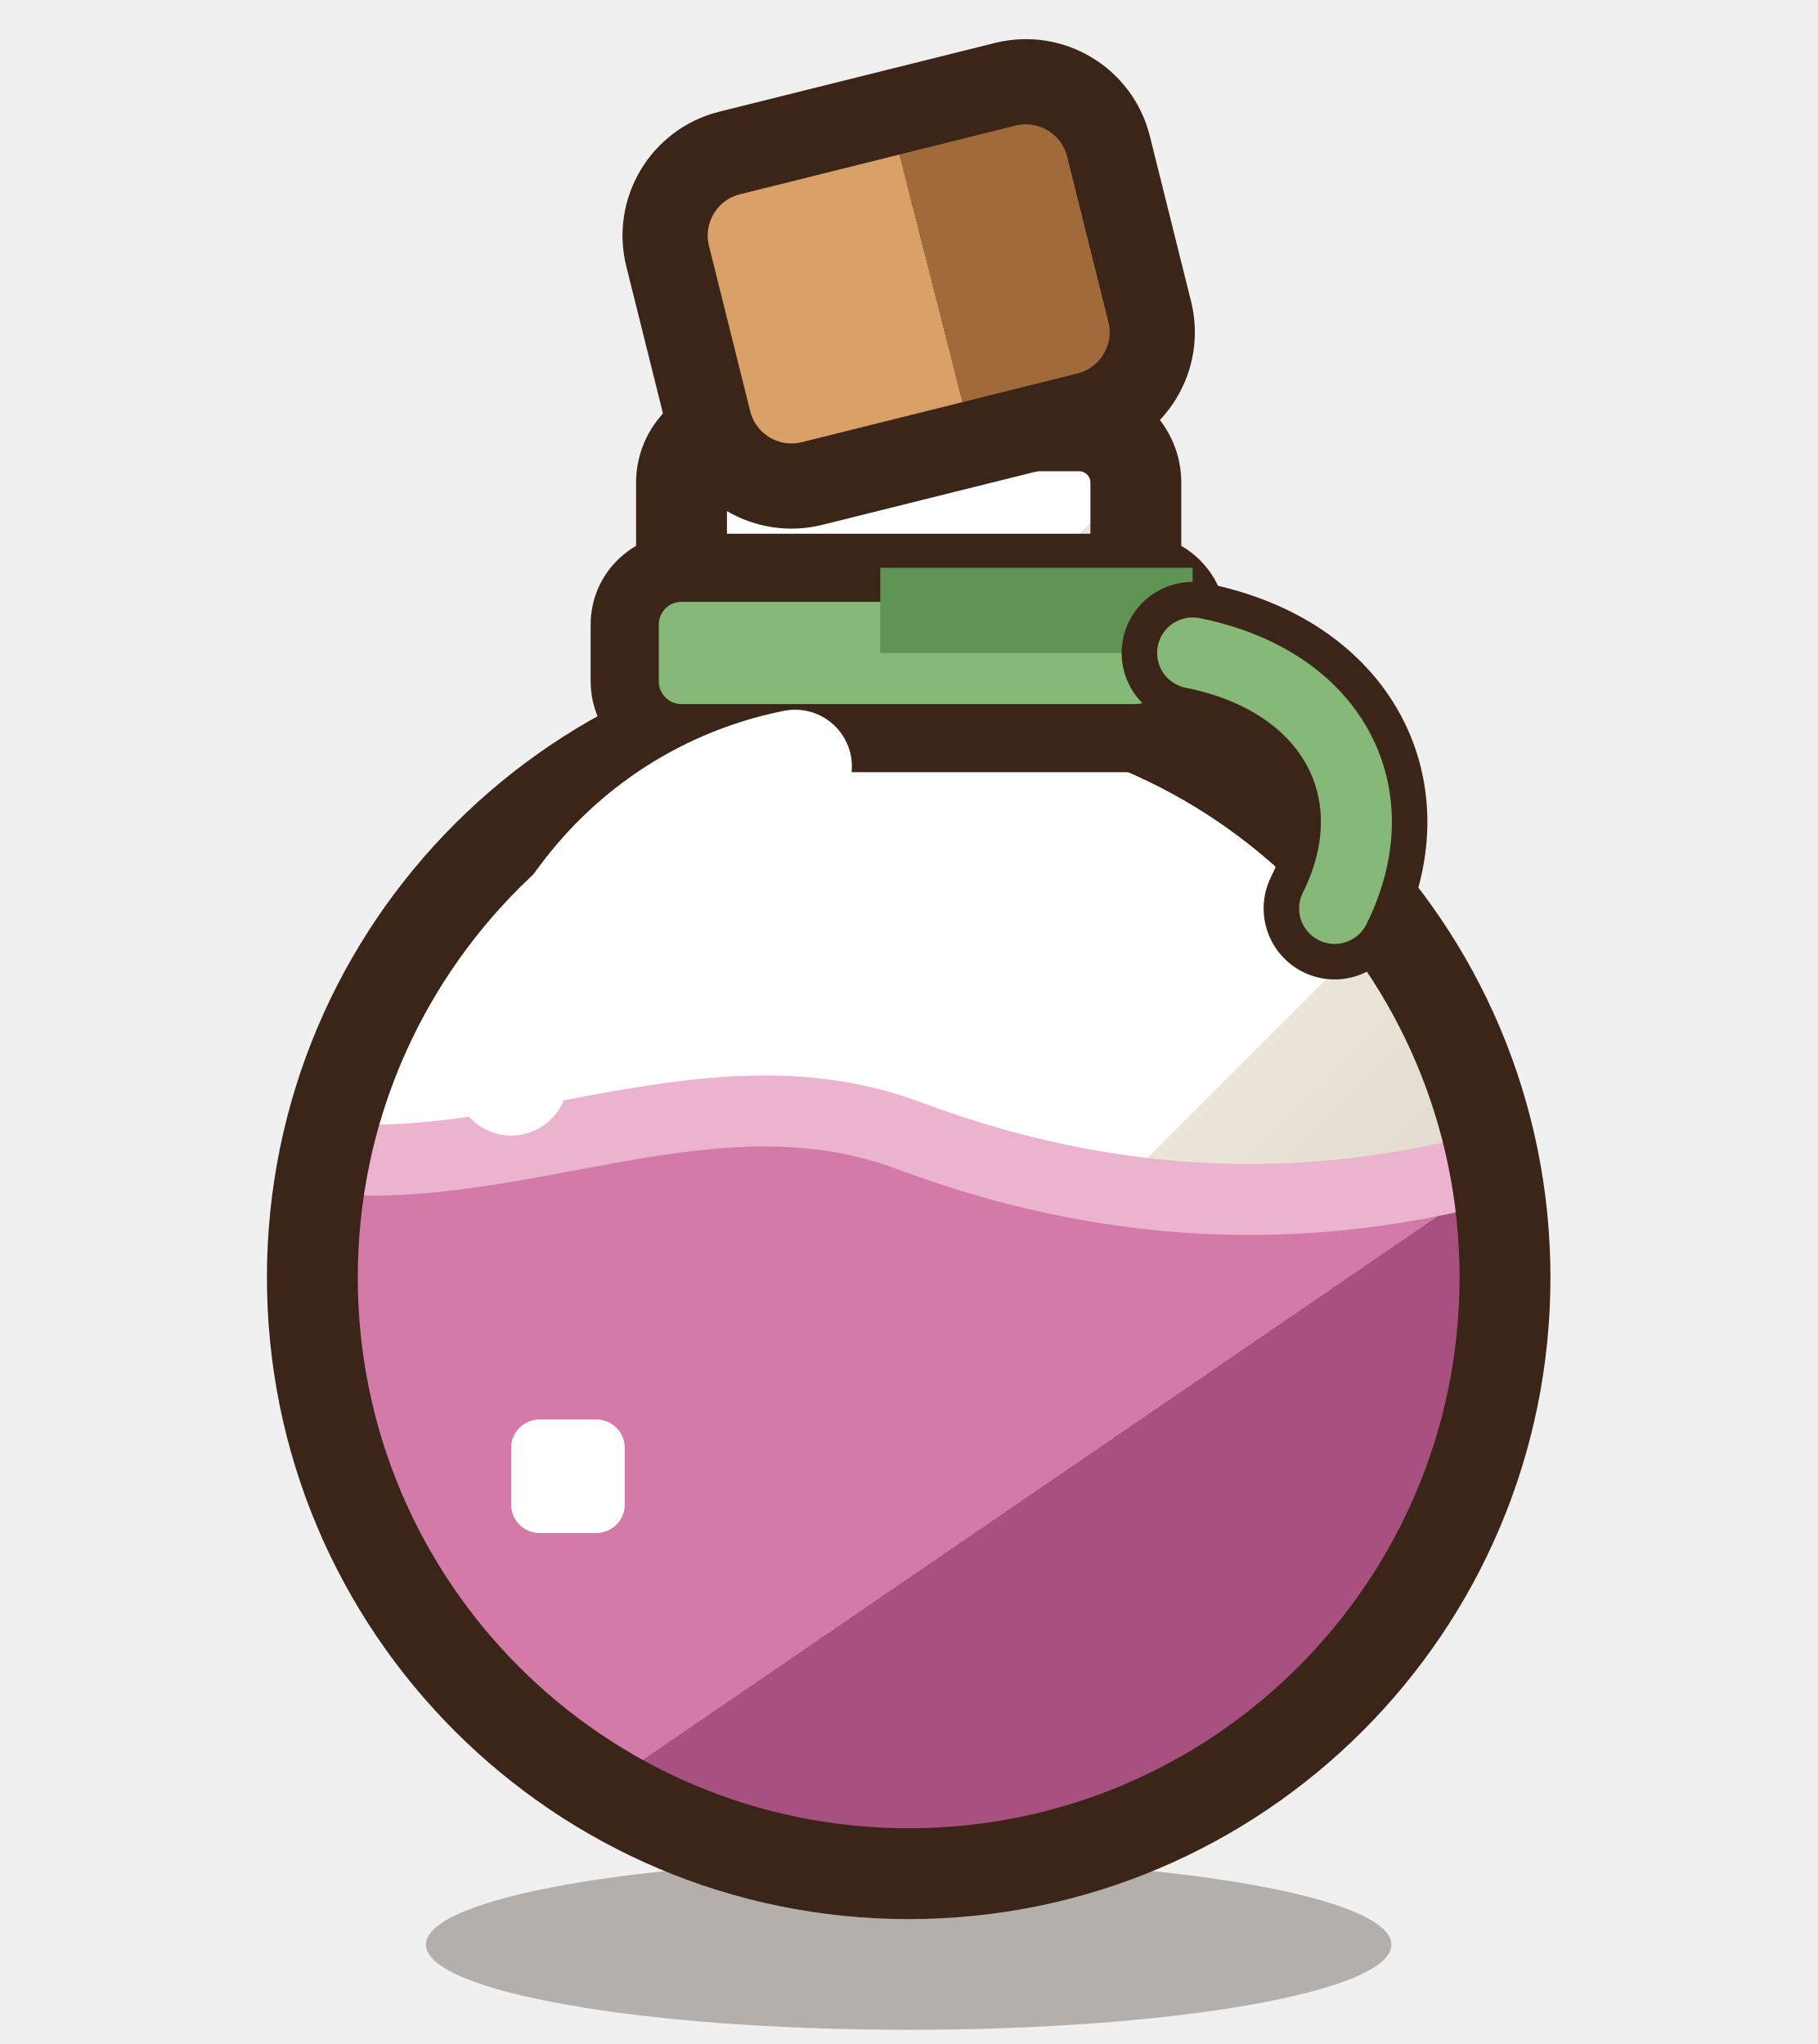
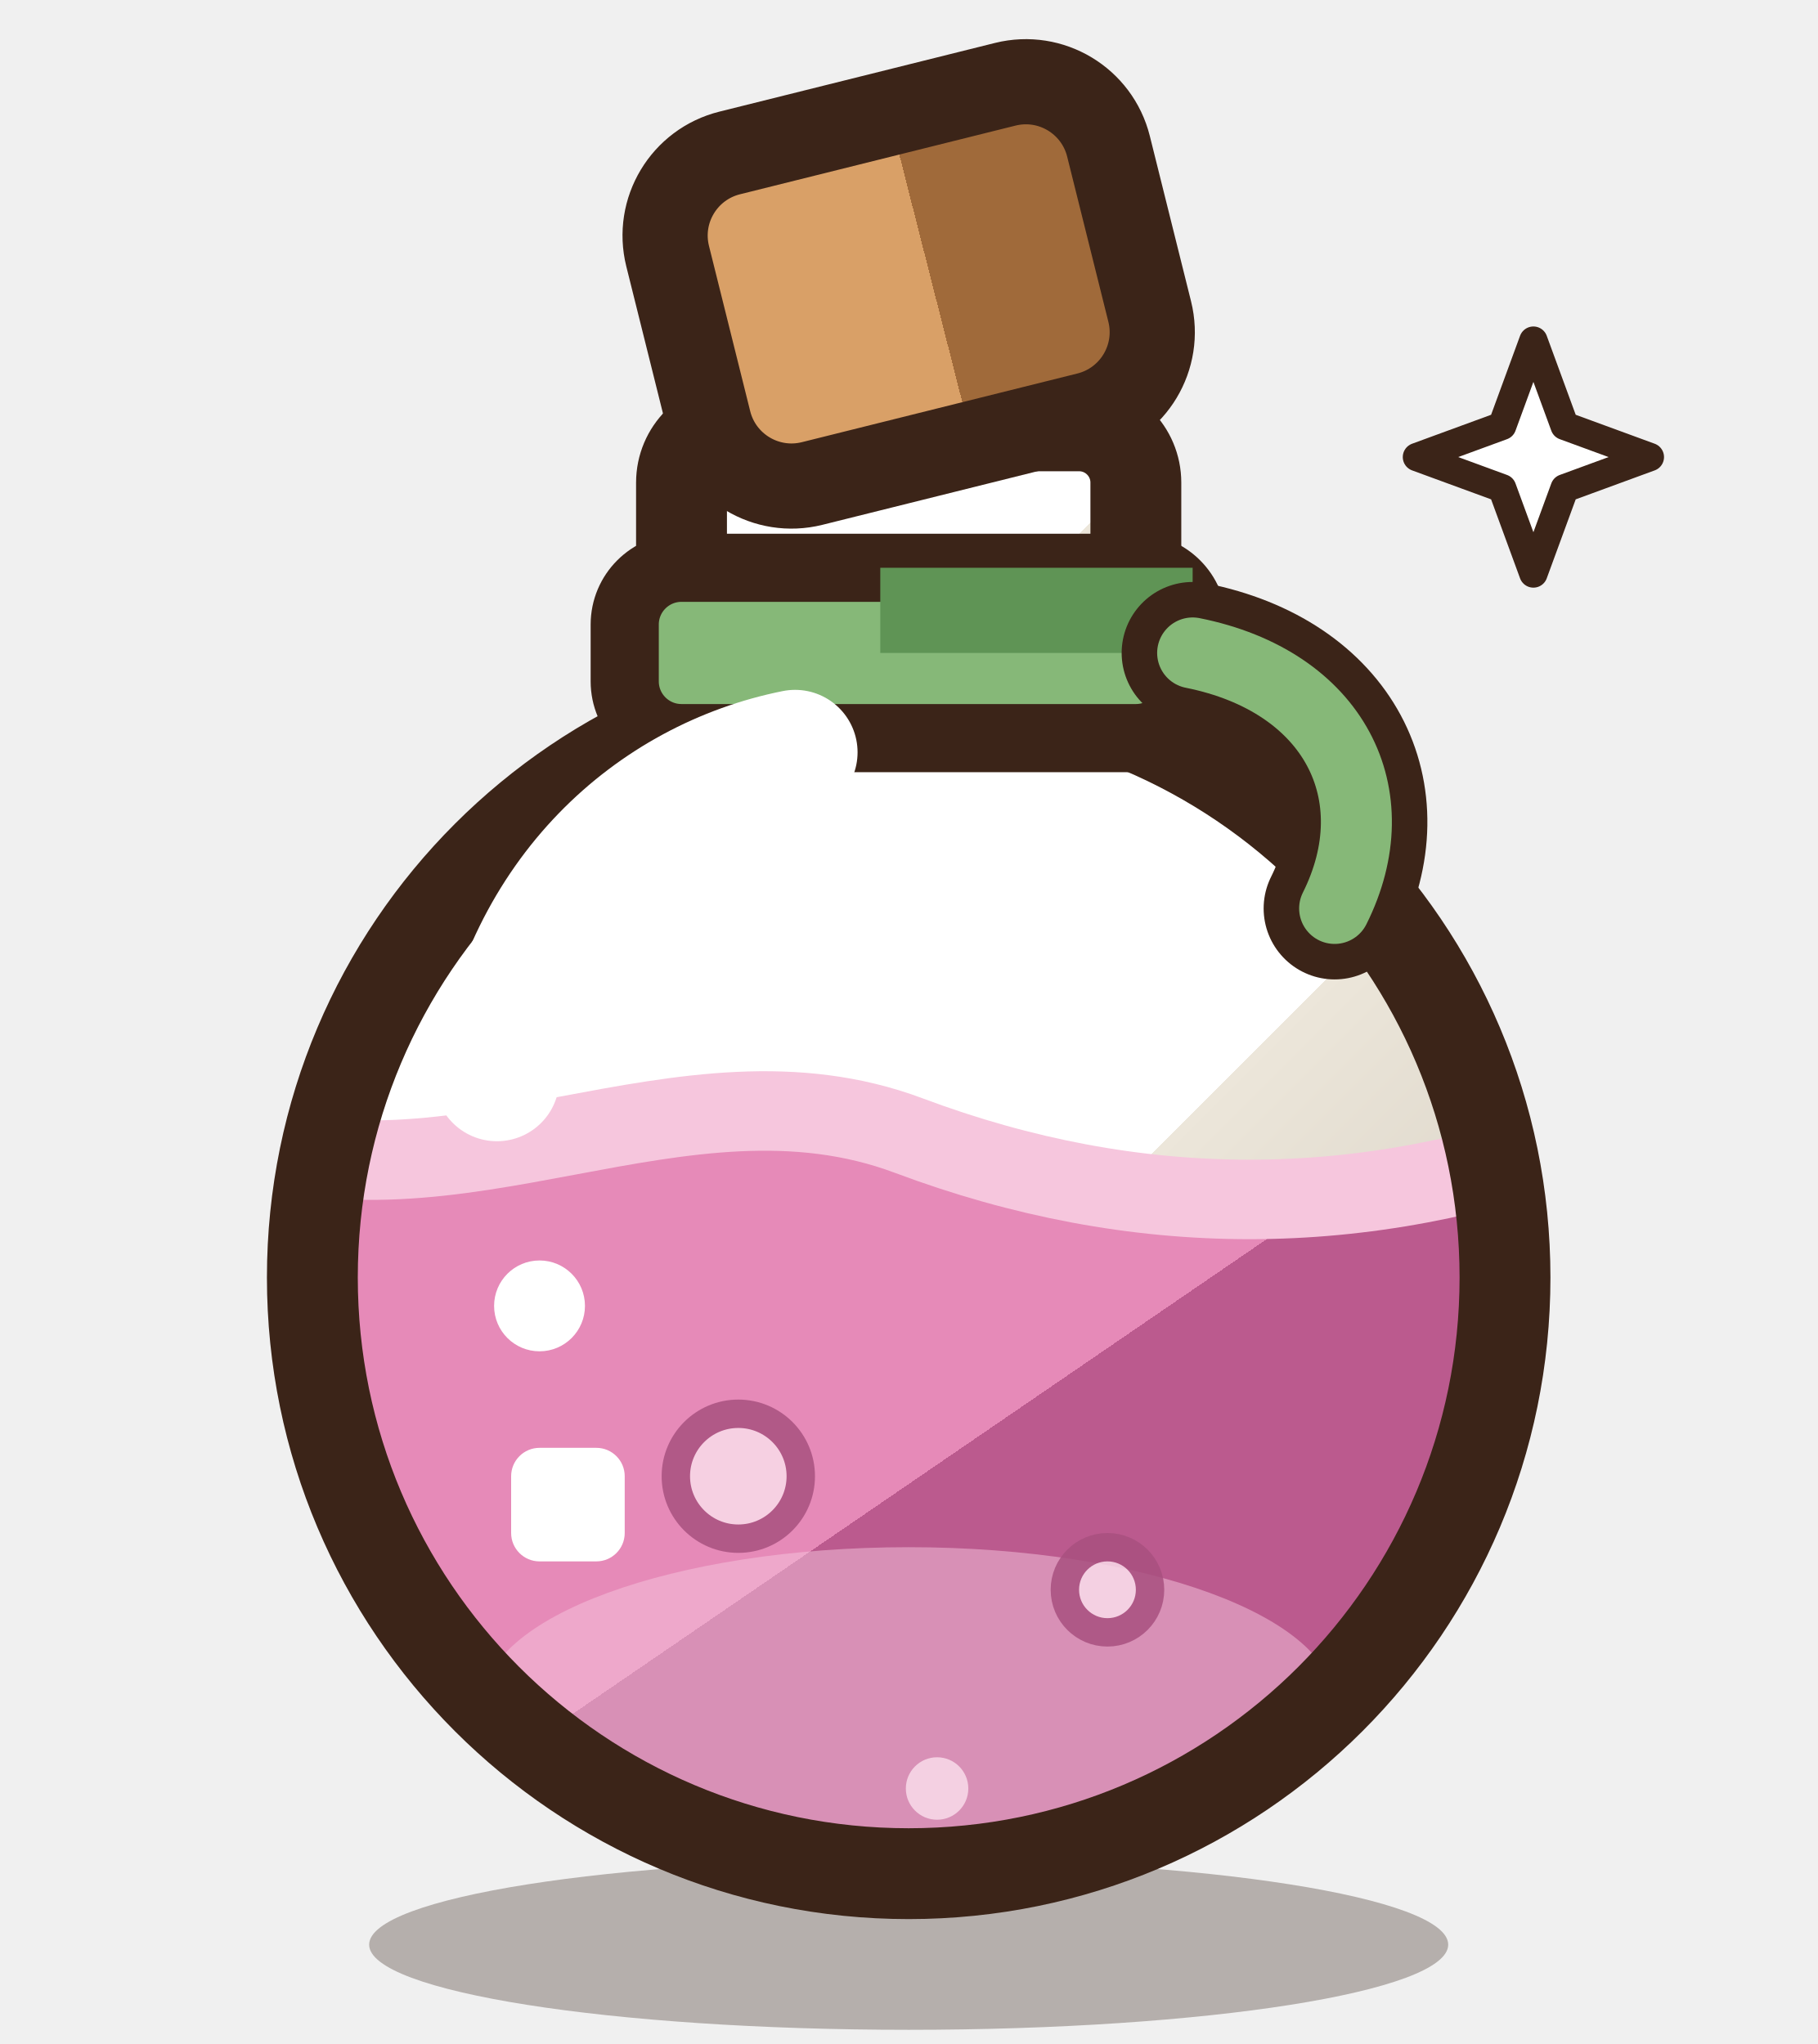
<svg xmlns="http://www.w3.org/2000/svg" viewBox="0 0 64 72" width="64" height="72">
+   <style>.spark { transform-box: fill-box; transform-origin: center; animation: twinkle 3.2s ease-in-out infinite; } @keyframes twinkle { 0%, 100% { transform: scale(.7); opacity: .7; } 50% { transform: scale(1.1); opacity: 1; } } @media (prefers-reduced-motion: reduce) { .spark { animation: none; } }</style>
  <defs>
    <linearGradient id="liquid" x1="0" y1="0" x2="1" y2="1">
-       <stop offset="0" stop-color="#d47aa8" />
-       <stop offset=".5" stop-color="#d47aa8" />
-       <stop offset=".5" stop-color="#a8507f" />
-       <stop offset=".82" stop-color="#a8507f" />
-       <stop offset=".82" stop-color="#7a3560" />
+       <stop offset="0" stop-color="#e68ab8" />
+       <stop offset=".45" stop-color="#e68ab8" />
+       <stop offset=".45" stop-color="#bb5a8e" />
+       <stop offset=".8" stop-color="#bb5a8e" />
+       <stop offset=".8" stop-color="#85406b" />
    </linearGradient>
    <linearGradient id="glass" x1="0" y1="0" x2="1" y2="1">
      <stop offset="0" stop-color="#ffffff" />
      <stop offset=".55" stop-color="#ffffff" />
      <stop offset=".55" stop-color="#ece6da" />
      <stop offset="1" stop-color="#c9c2b5" />
    </linearGradient>
    <linearGradient id="cork" x1="0" y1="0" x2="1" y2="0">
      <stop offset="0" stop-color="#d9a067" />
      <stop offset=".55" stop-color="#d9a067" />
      <stop offset=".55" stop-color="#a06a3a" />
    </linearGradient>
    <clipPath id="body">
      <circle cx="32" cy="45" r="21" />
    </clipPath>
  </defs>
-   <ellipse cx="32" cy="68.5" rx="17" ry="3" fill="#2a170d" opacity=".3" />
+   <ellipse cx="32" cy="68.5" rx="19" ry="3" fill="#2a170d" opacity=".3" />
  <rect x="24" y="15" width="16" height="17" rx="2" fill="url(#glass)" stroke="#3b2418" stroke-width="3.2" />
  <circle cx="32" cy="45" r="21" fill="url(#glass)" />
  <g clip-path="url(#body)">
    <path d="M8 40c8 3 16-3 24 0s16 3 24 0v32H8z" fill="url(#liquid)" />
-     <path d="M8 40c8 3 16-3 24 0s16 3 24 0" fill="none" stroke="#ecb3cf" stroke-width="2.5" />
+     <ellipse cx="32" cy="60" rx="15" ry="5.500" fill="#f6c6dd" opacity=".5" />
+     <path d="M8 40c8 3 16-3 24 0s16 3 24 0" fill="none" stroke="#f6c6dd" stroke-width="2.8" />
+     <circle cx="26" cy="52" r="2.200" fill="#f9dcea" opacity=".85" stroke="#a8507f" stroke-width="1" />
+     <circle cx="39" cy="56" r="1.500" fill="#f9dcea" opacity=".85" stroke="#a8507f" stroke-width="1" />
+     <circle cx="33" cy="63" r="1.100" fill="#f9dcea" opacity=".85" />
  </g>
  <circle cx="32" cy="45" r="21" fill="none" stroke="#3b2418" stroke-width="3.2" />
  <rect x="22" y="20" width="20" height="6" rx="2" fill="#86b878" stroke="#3b2418" stroke-width="2.4" />
  <rect x="31" y="20" width="11" height="3" fill="#5f9455" />
  <path d="M42 23c5 1 7 5 5 9" fill="none" stroke="#3b2418" stroke-width="5" stroke-linecap="round" />
  <path d="M42 23c5 1 7 5 5 9" fill="none" stroke="#86b878" stroke-width="2.5" stroke-linecap="round" />
  <rect x="24" y="4" width="16" height="12" rx="3" fill="url(#cork)" stroke="#3b2418" stroke-width="3" transform="rotate(-14 32 10)" />
-   <path d="M18 38c1-6 5-10 10-11" fill="none" stroke="#fff" stroke-width="4" stroke-linecap="round" />
-   <rect x="18" y="50" width="4" height="4" rx="1" fill="#fff" />
+   <path d="M17.500 38c1-6.500 5.500-10.500 10.500-11.500" fill="none" stroke="#fff" stroke-width="4.400" stroke-linecap="round" />
+   <circle cx="19" cy="46" r="1.600" fill="#fff" />
+   <rect x="18" y="51" width="4" height="4" rx="1" fill="#fff" />
+   <path class="spark" d="M54 12l1.100 3 3 1.100-3 1.100-1.100 3-1.100-3-3-1.100 3-1.100z" fill="#fff" stroke="#3b2418" stroke-width="1" stroke-linejoin="round" />
</svg>
